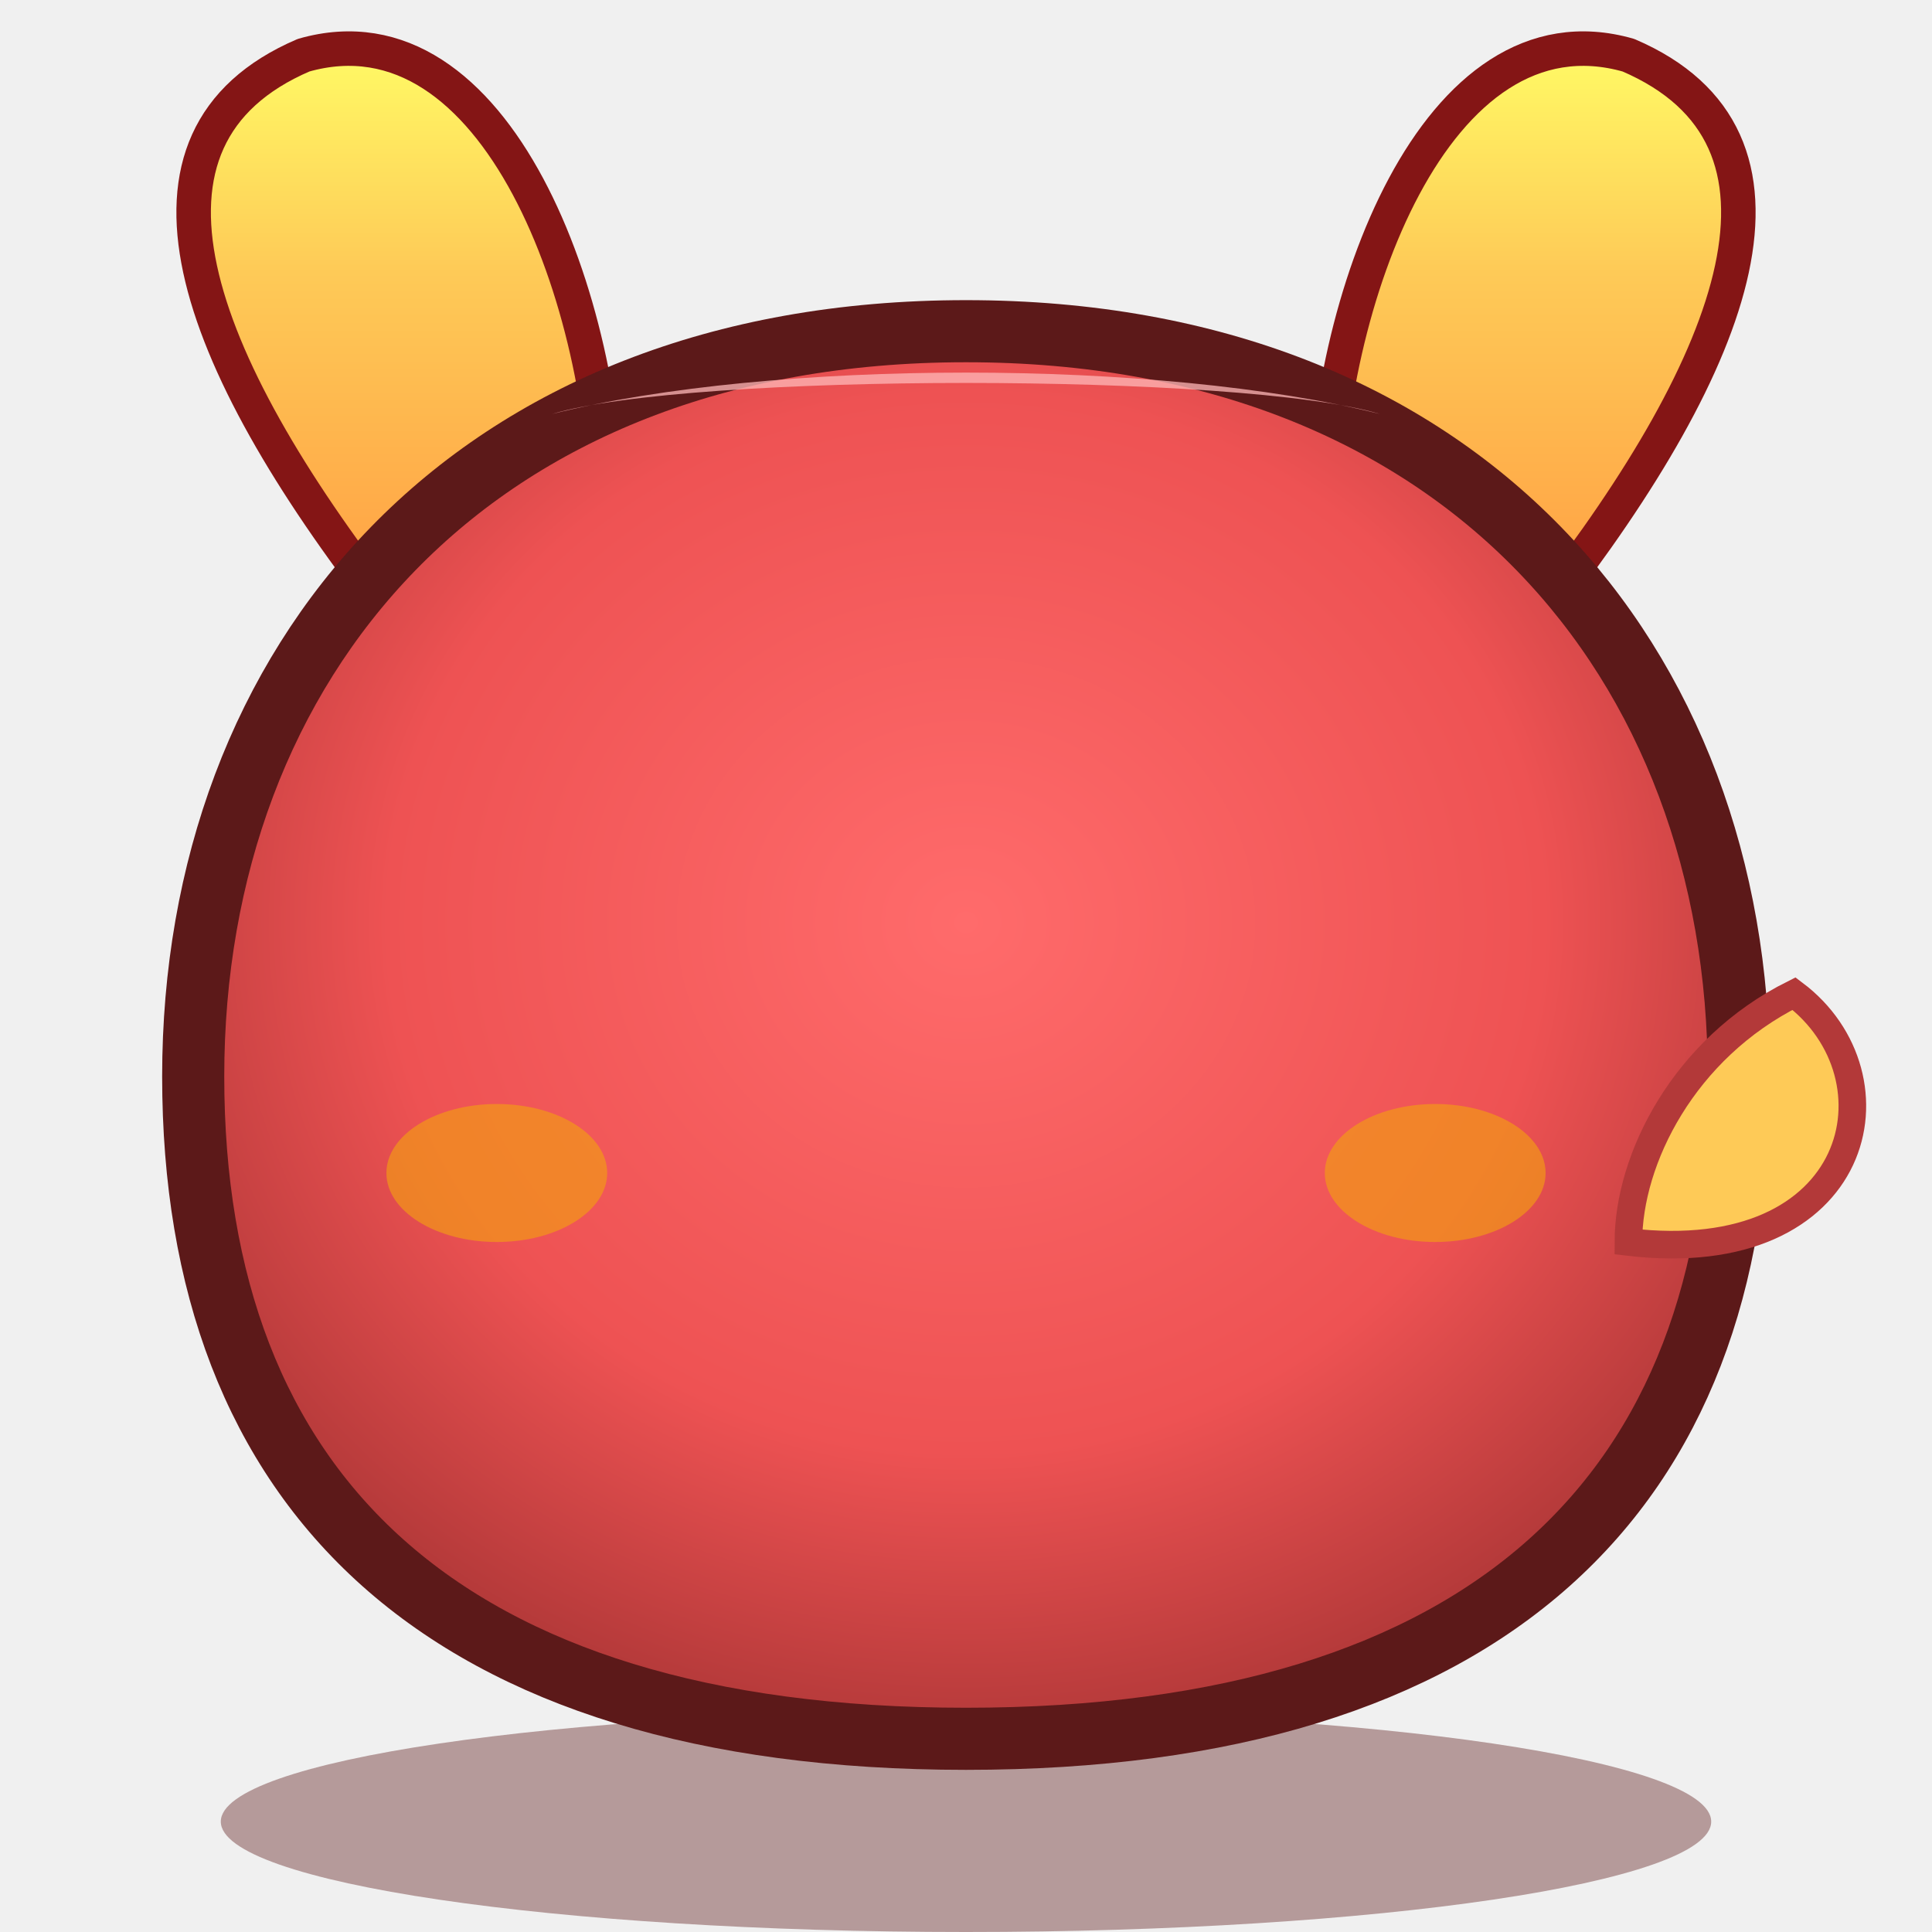
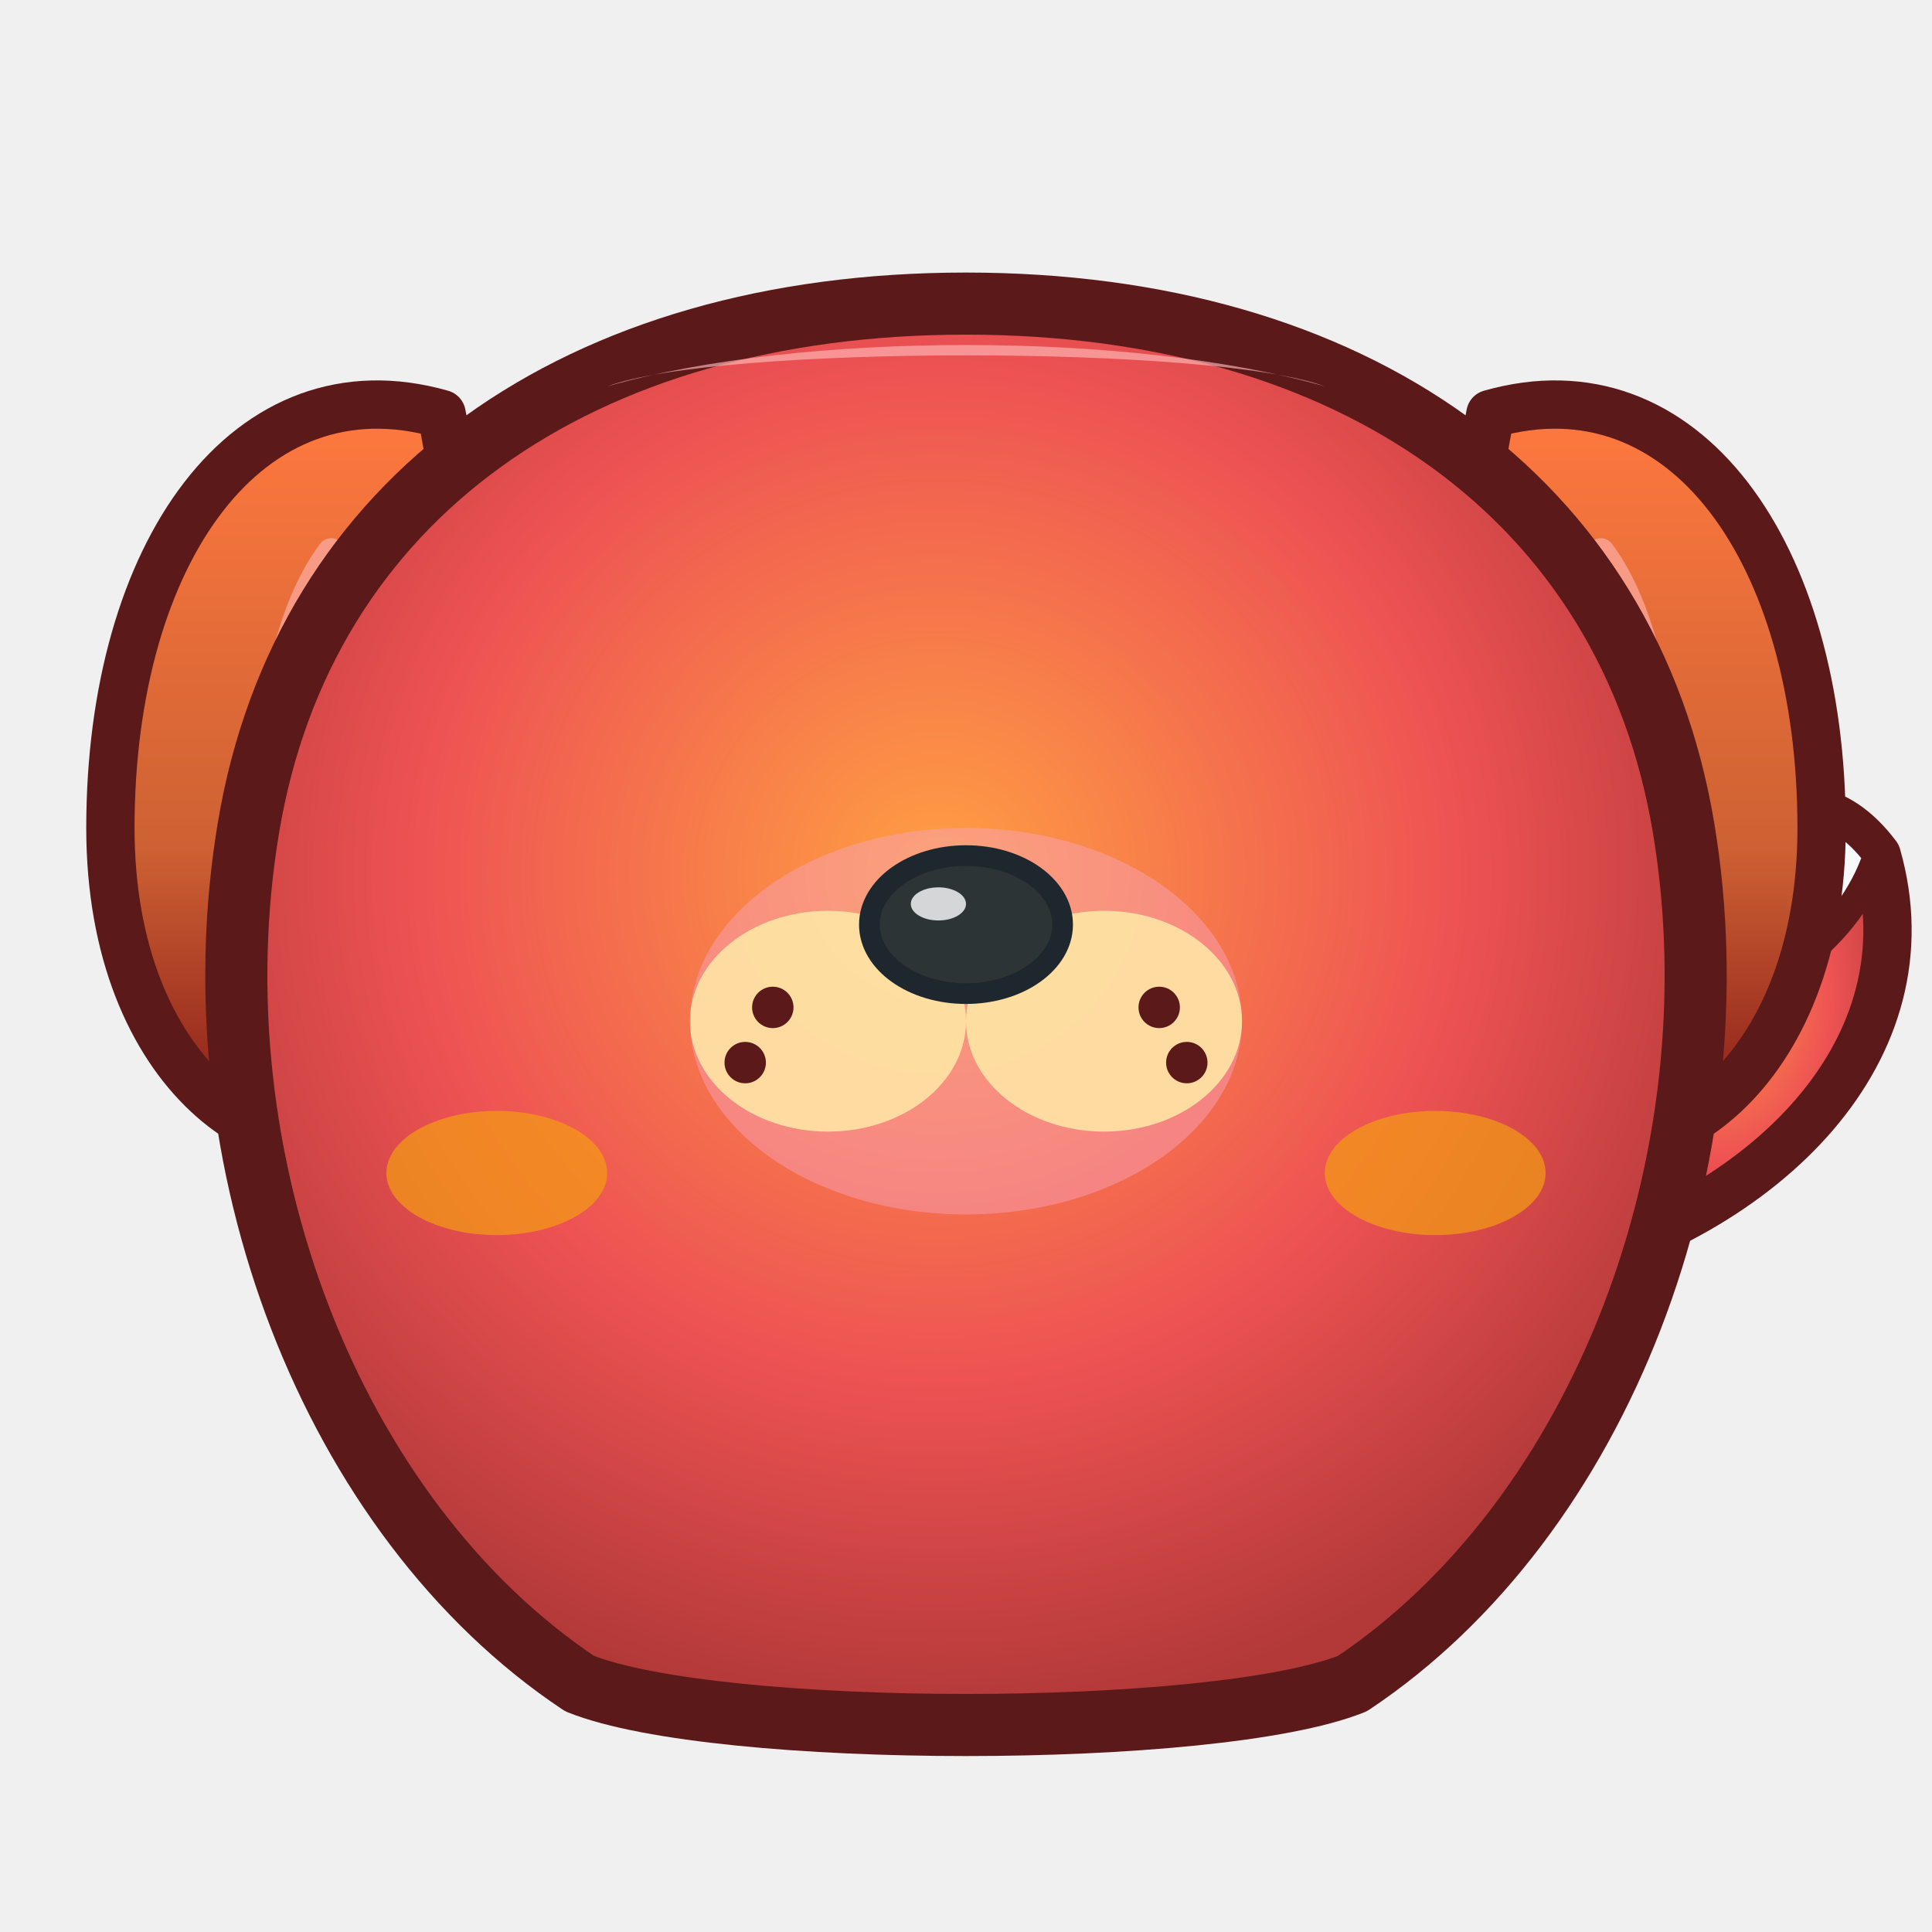
<svg xmlns="http://www.w3.org/2000/svg" viewBox="0 0 140 140" width="140" height="140">
  <defs>
-     <radialGradient id="redBodyGrad" cx="50%" cy="42%" r="58%">
-       <stop offset="0%" stop-color="#ff6b6b" />
-       <stop offset="65%" stop-color="#ee5253" />
+     <radialGradient id="dogOrangeGrad" cx="48%" cy="40%" r="60%">
+       <stop offset="0%" stop-color="#ff9f43" />
+       <stop offset="60%" stop-color="#ee5253" />
      <stop offset="100%" stop-color="#b33939" />
    </radialGradient>
-     <linearGradient id="redHornGrad" x1="0%" y1="100%" x2="0%" y2="0%">
-       <stop offset="0%" stop-color="#ff9f43" />
-       <stop offset="60%" stop-color="#feca57" />
-       <stop offset="100%" stop-color="#fffa65" />
+     <linearGradient id="dogEarGrad" x1="0%" y1="0%" x2="0%" y2="100%">
+       <stop offset="0%" stop-color="#ff793f" />
+       <stop offset="60%" stop-color="#cd6133" />
+       <stop offset="100%" stop-color="#841515" />
    </linearGradient>
  </defs>
-   <ellipse cx="70" cy="132" rx="54" ry="8" fill="#5c1919" opacity="0.4" />
-   <path d="M 28 44 C 14 26, 8 10, 22 4 C 36 0, 44 22, 44 38 Z" fill="url(#redHornGrad)" stroke="#841515" stroke-width="2.5" stroke-linejoin="round" />
-   <path d="M 112 44 C 126 26, 132 10, 118 4 C 104 0, 96 22, 96 38 Z" fill="url(#redHornGrad)" stroke="#841515" stroke-width="2.5" stroke-linejoin="round" />
-   <path d="M 70 24            C 106 24, 126 48, 126 78            C 126 108, 108 126, 70 126            C 32 126, 14 108, 14 78            C 14 48, 34 24, 70 24 Z" fill="url(#redBodyGrad)" stroke="#5c1919" stroke-width="4.5" stroke-linejoin="round" />
-   <path d="M 118 90 C 135 92, 138 78, 130 72 C 122 76, 118 84, 118 90 Z" fill="#feca57" stroke="#b33939" stroke-width="2" />
-   <path d="M 40 30 C 56 26, 84 26, 100 30 C 90 27, 50 27, 40 30 Z" fill="#ffb8b8" opacity="0.75" />
-   <ellipse cx="36" cy="85" rx="8" ry="5" fill="#f39c12" opacity="0.65" />
-   <ellipse cx="104" cy="85" rx="8" ry="5" fill="#f39c12" opacity="0.65" />
+   <path d="M 112 92 C 128 88, 140 76, 136 62 C 130 54, 122 62, 124 72 C 126 80, 118 86, 112 92 Z" fill="url(#dogOrangeGrad)" stroke="#5c1919" stroke-width="3.5" stroke-linejoin="round" />
+   <path d="M 136 62 C 130 54, 122 62, 124 72 C 128 72, 134 68, 136 62 Z" fill="#f8f9fa" stroke="#5c1919" stroke-width="2" />
+   <path d="M 32 30 C 18 26, 8 40, 8 60 C 8 78, 20 86, 28 82 C 34 78, 36 50, 32 30 Z" fill="url(#dogEarGrad)" stroke="#5c1919" stroke-width="3.5" stroke-linejoin="round" />
+   <path d="M 24 40 C 18 48, 18 68, 24 74" stroke="#ffb8b8" stroke-width="2" stroke-linecap="round" fill="none" opacity="0.6" />
+   <path d="M 108 30 C 122 26, 132 40, 132 60 C 132 78, 120 86, 112 82 C 106 78, 104 50, 108 30 Z" fill="url(#dogEarGrad)" stroke="#5c1919" stroke-width="3.5" stroke-linejoin="round" />
+   <path d="M 116 40 C 122 48, 122 68, 116 74" stroke="#ffb8b8" stroke-width="2" stroke-linecap="round" fill="none" opacity="0.6" />
+   <path d="M 70 22            C 98 22, 118 36, 122 60            C 126 84, 116 110, 98 122            C 88 126, 52 126, 42 122            C 24 110, 14 84, 18 60            C 22 36, 42 22, 70 22 Z" fill="url(#dogOrangeGrad)" stroke="#5c1919" stroke-width="4.5" stroke-linejoin="round" />
+   <path d="M 44 28 C 58 24, 82 24, 96 28 C 88 25, 52 25, 44 28 Z" fill="#ffb8b8" opacity="0.65" />
+   <ellipse cx="70" cy="74" rx="20" ry="14" fill="#f8a5c2" opacity="0.45" />
+   <ellipse cx="60" cy="74" rx="10" ry="8" fill="#ffeaa7" opacity="0.85" />
+   <ellipse cx="80" cy="74" rx="10" ry="8" fill="#ffeaa7" opacity="0.85" />
+   <ellipse cx="70" cy="67" rx="7" ry="5" fill="#2d3436" stroke="#1e272e" stroke-width="1.5" />
+   <ellipse cx="68" cy="65.5" rx="2" ry="1.2" fill="#ffffff" opacity="0.8" />
+   <circle cx="56" cy="73" r="1.5" fill="#5c1919" />
+   <circle cx="54" cy="77" r="1.5" fill="#5c1919" />
+   <circle cx="84" cy="73" r="1.5" fill="#5c1919" />
+   <circle cx="86" cy="77" r="1.5" fill="#5c1919" />
+   <ellipse cx="36" cy="85" rx="8" ry="4.5" fill="#f39c12" opacity="0.7" />
+   <ellipse cx="104" cy="85" rx="8" ry="4.5" fill="#f39c12" opacity="0.7" />
</svg>
